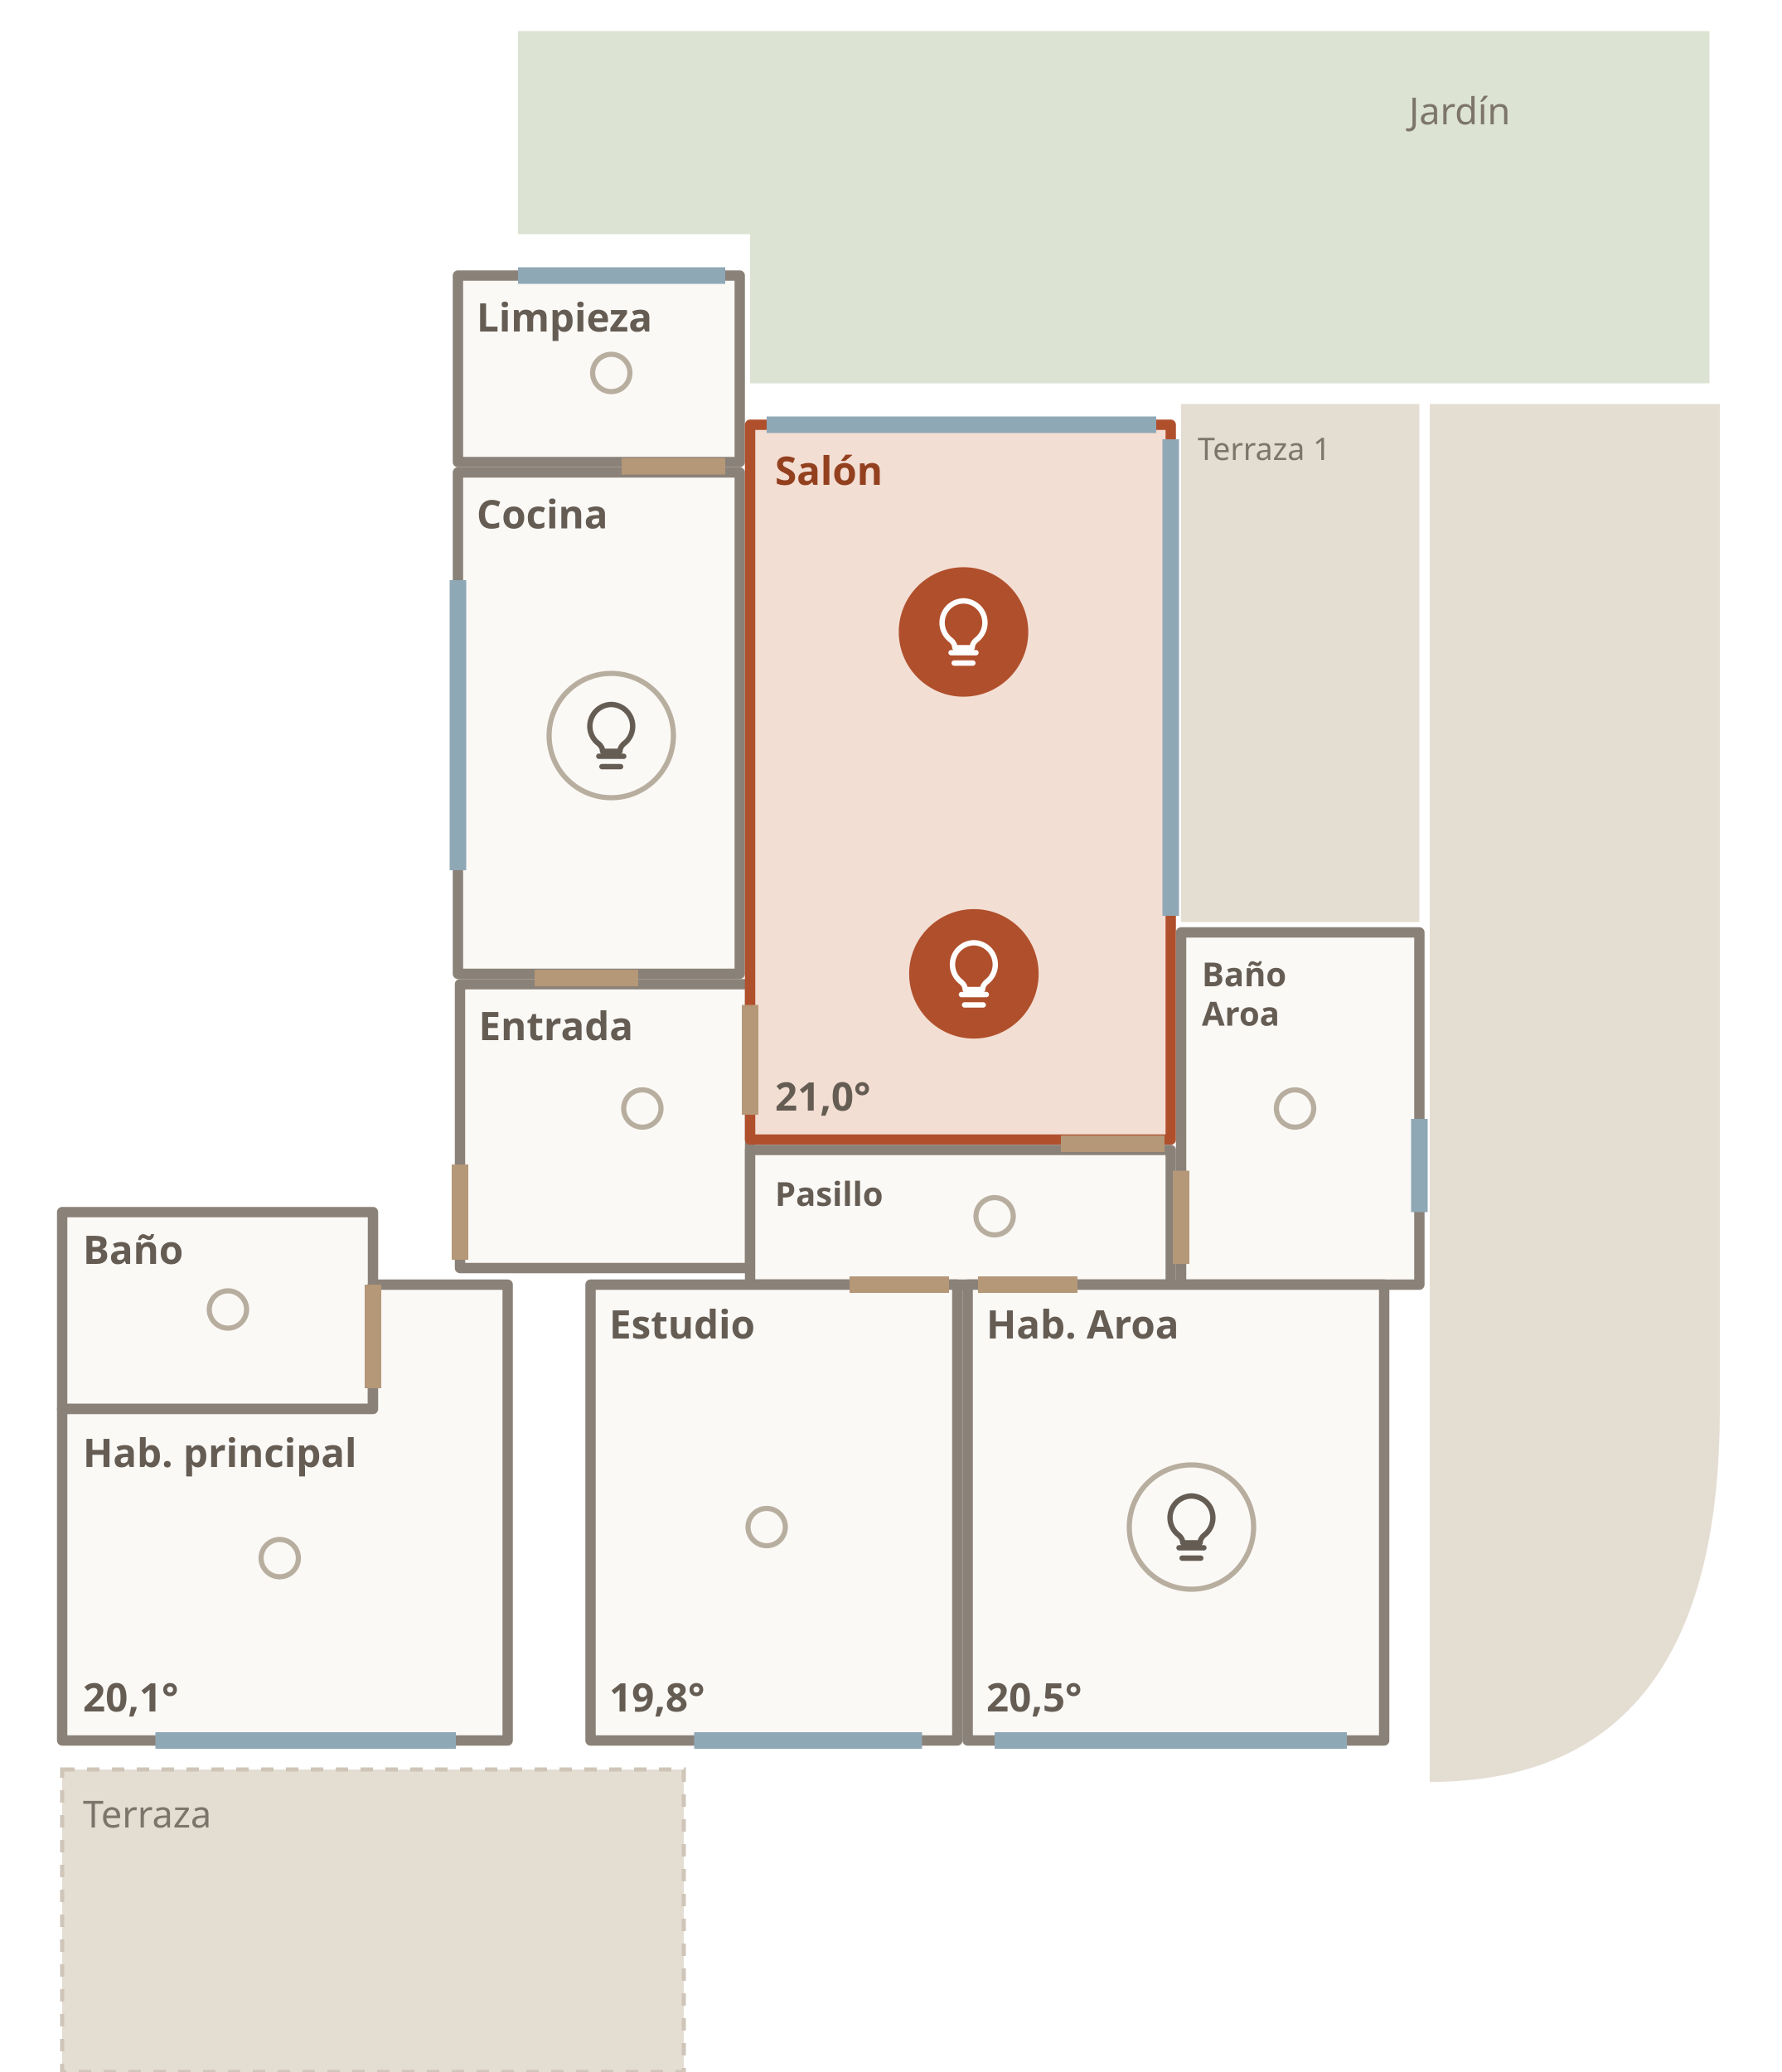
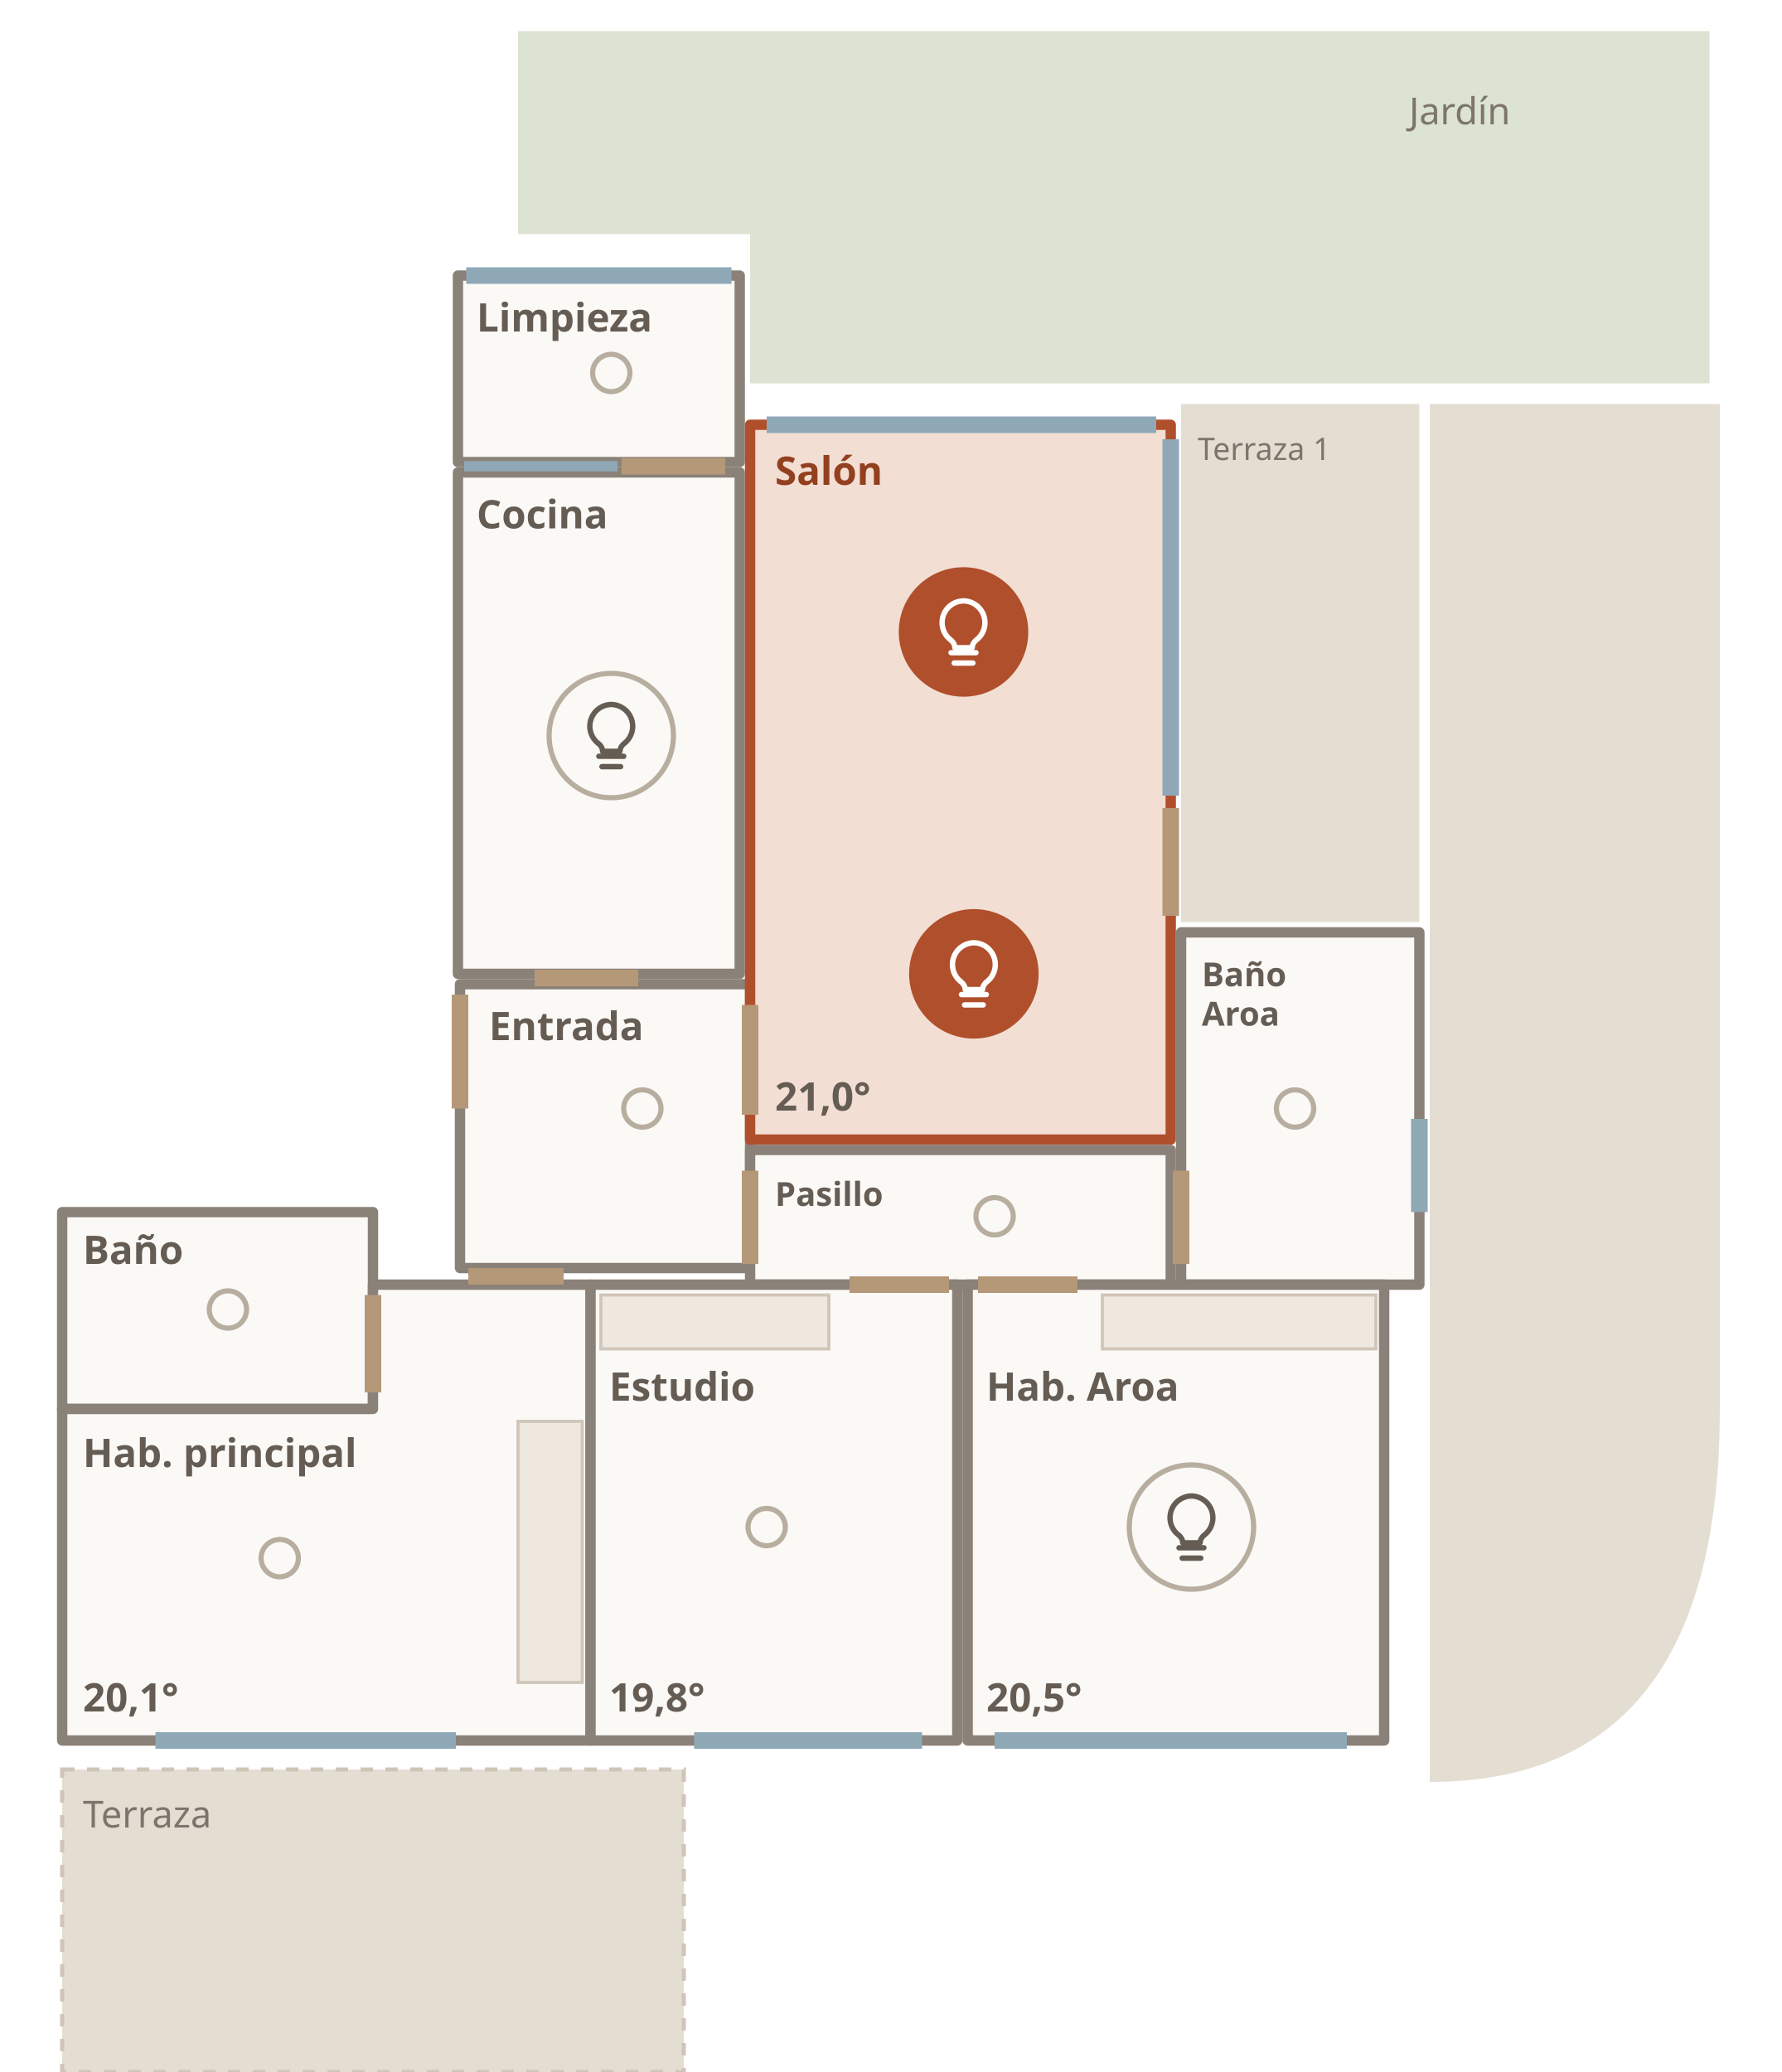
<svg xmlns="http://www.w3.org/2000/svg" viewBox="0 20 860 1000" width="860" height="1000" role="img" aria-label="Plano de la vivienda">
  <style>
    .cesped     { fill: var(--plano-cesped, #DCE3D2); }
    .suelo-ext  { fill: var(--plano-exterior, #E4DDD2); }
    .terraza    { fill: var(--plano-exterior, #E4DDD2); stroke: var(--plano-muro-suave, #CFC5B8); stroke-width: 2; stroke-dasharray: 6 6; }
    .estancia   { fill: var(--plano-suelo, #FBF9F6); stroke: var(--plano-muro, #8A8178); stroke-width: 5; stroke-linejoin: round; }
    .estancia.activa { fill: var(--plano-activa, #F3DED3); stroke: var(--acento, #B04F2C); }
+     .armario    { fill: var(--plano-mueble, #EEE8DF); stroke: var(--plano-muro-suave, #CFC5B8); stroke-width: 1.5; }
    .ventana    { stroke: var(--plano-ventana, #8FA8B6); stroke-width: 8; stroke-linecap: butt; }
+     .cristalera { stroke: var(--plano-ventana, #8FA8B6); stroke-width: 5; stroke-linecap: butt; }
    .puerta     { stroke: var(--plano-puerta, #B59878); stroke-width: 8; stroke-linecap: butt; }
    .puerta.abierta, .ventana.abierta { stroke: var(--acento, #B04F2C); }
    .rotulo     { font-family: Figtree, 'Segoe UI', system-ui, sans-serif; font-size: 19px; font-weight: 600; fill: var(--plano-texto, #655D54); }
    .rotulo.activa { fill: var(--acento-texto, #93401F); font-weight: 700; }
    .rotulo-ext { font-family: Figtree, 'Segoe UI', system-ui, sans-serif; font-size: 18px; font-weight: 500; fill: var(--plano-texto-suave, #7D756B); }
    .temp       { font-family: Figtree, 'Segoe UI', system-ui, sans-serif; font-size: 19px; font-weight: 600; fill: var(--plano-texto, #655D54); font-variant-numeric: tabular-nums; }
    .punto-luz  { fill: none; stroke: var(--plano-muro-suave, #B8AE9F); stroke-width: 2.5; }
    .luz circle { fill: var(--plano-suelo, #FBF9F6); stroke: var(--plano-muro-suave, #B8AE9F); stroke-width: 2.5; }
    .luz path   { fill: none; stroke: var(--plano-texto, #655D54); stroke-width: 2.6; stroke-linecap: round; stroke-linejoin: round; }
    .luz.on circle { fill: var(--acento, #B04F2C); stroke: var(--acento, #B04F2C); }
    .luz.on path   { stroke: var(--acento-sobre, #FFFFFF); }
    .luz.no-disponible circle { stroke-dasharray: 5 5; }
  </style>
  <path id="area-jardin-cesped" class="cesped" d="M250 35 H825 V205 H362 V133 H250 Z" />
  <path id="area-jardin-suelo" class="suelo-ext" d="M690 215 H830 V700 Q830 880 690 880 Z" />
  <rect id="area-jardin-terraza_1" class="suelo-ext" x="570" y="215" width="115" height="250" />
  <rect id="area-terraza" class="terraza" x="30" y="874" width="300" height="146" />
  <rect id="area-cuarto_limpieza" class="estancia" x="221" y="153" width="136" height="90" />
  <rect id="area-cocina" class="estancia" x="221" y="248" width="136" height="242" />
  <rect id="area-entrada" class="estancia" x="222" y="495" width="140" height="137" />
  <rect id="area-salon" class="estancia activa" x="362" y="225" width="203" height="345" />
  <rect id="area-pasillo" class="estancia" x="362" y="575" width="203" height="65" />
  <rect id="area-bano_aroa" class="estancia" x="570" y="470" width="115" height="170" />
  <rect id="area-bano_principal" class="estancia" x="30" y="605" width="150" height="95" />
-   <path id="area-habitacion_principal" class="estancia" d="M180 640 H245 V860 H30 V700 H180 Z" />
+   <path id="area-habitacion_principal" class="estancia" d="M180 640 H285 V860 H30 V700 H180 Z" />
  <rect id="area-estudio" class="estancia" x="285" y="640" width="177" height="220" />
  <rect id="area-habitacion_aroa" class="estancia" x="467" y="640" width="201" height="220" />
-   <line id="ventana-cuarto_limpieza-norte" class="ventana" x1="250" y1="153" x2="350" y2="153" />
-   <line id="ventana-cocina-oeste" class="ventana" x1="221" y1="300" x2="221" y2="440" />
+   <rect id="armario-habitacion_principal" class="armario" x="250" y="706" width="31" height="126" />
+   <rect id="armario-estudio" class="armario" x="290" y="645" width="110" height="26" />
+   <rect id="armario-habitacion_aroa" class="armario" x="532" y="645" width="132" height="26" />
+   <line id="ventana-cuarto_limpieza-norte" class="ventana" x1="225" y1="153" x2="353" y2="153" />
+   <line id="cristalera-cocina-cuarto_limpieza" class="cristalera" x1="224" y1="245" x2="298" y2="245" />
  <line id="ventana-salon-norte" class="ventana" x1="370" y1="225" x2="558" y2="225" />
-   <line id="ventana-salon-este" class="ventana" x1="565" y1="232" x2="565" y2="462" />
+   <line id="ventana-salon-este" class="ventana" x1="565" y1="232" x2="565" y2="404" />
  <line id="ventana-bano_aroa-este" class="ventana" x1="685" y1="560" x2="685" y2="605" />
  <line id="ventana-habitacion_principal-sur" class="ventana" x1="75" y1="860" x2="220" y2="860" />
  <line id="ventana-estudio-sur" class="ventana" x1="335" y1="860" x2="445" y2="860" />
  <line id="ventana-habitacion_aroa-sur" class="ventana" x1="480" y1="860" x2="650" y2="860" />
-   <line id="puerta-principal" class="puerta" x1="222" y1="582" x2="222" y2="628" />
+   <line id="puerta-principal" class="puerta" x1="222" y1="500" x2="222" y2="555" />
+   <line id="puerta-salon-terraza_1" class="puerta" x1="565" y1="410" x2="565" y2="462" />
  <line id="puerta-cuarto_limpieza-cocina" class="puerta" x1="300" y1="245" x2="350" y2="245" />
  <line id="puerta-cocina-entrada" class="puerta" x1="258" y1="492" x2="308" y2="492" />
  <line id="puerta-entrada-salon" class="puerta" x1="362" y1="505" x2="362" y2="558" />
-   <line id="puerta-salon-pasillo" class="puerta" x1="512" y1="572" x2="562" y2="572" />
+   <line id="puerta-entrada-pasillo" class="puerta" x1="362" y1="585" x2="362" y2="630" />
+   <line id="puerta-entrada-habitacion_principal" class="puerta" x1="226" y1="636" x2="272" y2="636" />
  <line id="puerta-pasillo-estudio" class="puerta" x1="410" y1="640" x2="458" y2="640" />
  <line id="puerta-pasillo-habitacion_aroa" class="puerta" x1="472" y1="640" x2="520" y2="640" />
  <line id="puerta-pasillo-bano_aroa" class="puerta" x1="570" y1="585" x2="570" y2="630" />
-   <line id="puerta-habitacion_principal-bano_principal" class="puerta" x1="180" y1="640" x2="180" y2="690" />
+   <line id="puerta-habitacion_principal-bano_principal" class="puerta" x1="180" y1="645" x2="180" y2="692" />
  <text class="rotulo" x="230" y="180">Limpieza</text>
  <text class="rotulo" x="230" y="275">Cocina</text>
-   <text class="rotulo" x="231" y="522">Entrada</text>
+   <text class="rotulo" x="236" y="522">Entrada</text>
  <text class="rotulo activa" x="374" y="254">Salón</text>
  <text class="rotulo" x="374" y="602" style="font-size: 16px">Pasillo</text>
  <text class="rotulo" x="580" y="496" style="font-size: 16px">Baño</text>
  <text class="rotulo" x="580" y="515" style="font-size: 16px">Aroa</text>
  <text class="rotulo" x="40" y="630">Baño</text>
  <text class="rotulo" x="40" y="728">Hab. principal</text>
-   <text class="rotulo" x="294" y="666">Estudio</text>
-   <text class="rotulo" x="476" y="666">Hab. Aroa</text>
+   <text class="rotulo" x="294" y="696">Estudio</text>
+   <text class="rotulo" x="476" y="696">Hab. Aroa</text>
  <text class="rotulo-ext" x="680" y="80">Jardín</text>
  <text class="rotulo-ext" x="578" y="242" style="font-size: 15px">Terraza 1</text>
  <text class="rotulo-ext" x="40" y="902">Terraza</text>
  <text id="temp-salon" class="temp" x="374" y="556">21,0°</text>
  <text id="temp-estudio" class="temp" x="294" y="846">19,8°</text>
  <text id="temp-habitacion_aroa" class="temp" x="476" y="846">20,5°</text>
  <text id="temp-habitacion_principal" class="temp" x="40" y="846">20,1°</text>
  <circle id="punto-luz-cuarto_limpieza" class="punto-luz" cx="295" cy="200" r="9" />
  <circle id="punto-luz-entrada" class="punto-luz" cx="310" cy="555" r="9" />
  <circle id="punto-luz-pasillo" class="punto-luz" cx="480" cy="607" r="9" />
  <circle id="punto-luz-bano_aroa" class="punto-luz" cx="625" cy="555" r="9" />
  <circle id="punto-luz-bano_principal" class="punto-luz" cx="110" cy="652" r="9" />
  <circle id="punto-luz-habitacion_principal" class="punto-luz" cx="135" cy="772" r="9" />
  <circle id="punto-luz-estudio" class="punto-luz" cx="370" cy="757" r="9" />
  <g id="luz-salon-techo_1" class="luz on" transform="translate(465 325)">
    <circle r="30" />
    <path d="M-6 10h12M-4.5 15h9M0 -15a10.5 10.5 0 0 0-6 19c1 .9 1.8 2.1 1.8 3.6h8.4c0-1.5.8-2.7 1.8-3.6A10.5 10.5 0 0 0 0 -15z" />
  </g>
  <g id="luz-salon-techo_2" class="luz on" transform="translate(470 490)">
    <circle r="30" />
    <path d="M-6 10h12M-4.5 15h9M0 -15a10.5 10.5 0 0 0-6 19c1 .9 1.8 2.1 1.8 3.6h8.4c0-1.5.8-2.7 1.8-3.6A10.5 10.5 0 0 0 0 -15z" />
  </g>
  <g id="luz-cocina-techo" class="luz" transform="translate(295 375)">
    <circle r="30" />
    <path d="M-6 10h12M-4.5 15h9M0 -15a10.5 10.5 0 0 0-6 19c1 .9 1.8 2.1 1.8 3.6h8.4c0-1.5.8-2.7 1.8-3.6A10.5 10.5 0 0 0 0 -15z" />
  </g>
  <g id="luz-habitacion_aroa-techo" class="luz" transform="translate(575 757)">
    <circle r="30" />
    <path d="M-6 10h12M-4.5 15h9M0 -15a10.5 10.5 0 0 0-6 19c1 .9 1.8 2.1 1.8 3.6h8.4c0-1.5.8-2.7 1.8-3.6A10.5 10.5 0 0 0 0 -15z" />
  </g>
</svg>
